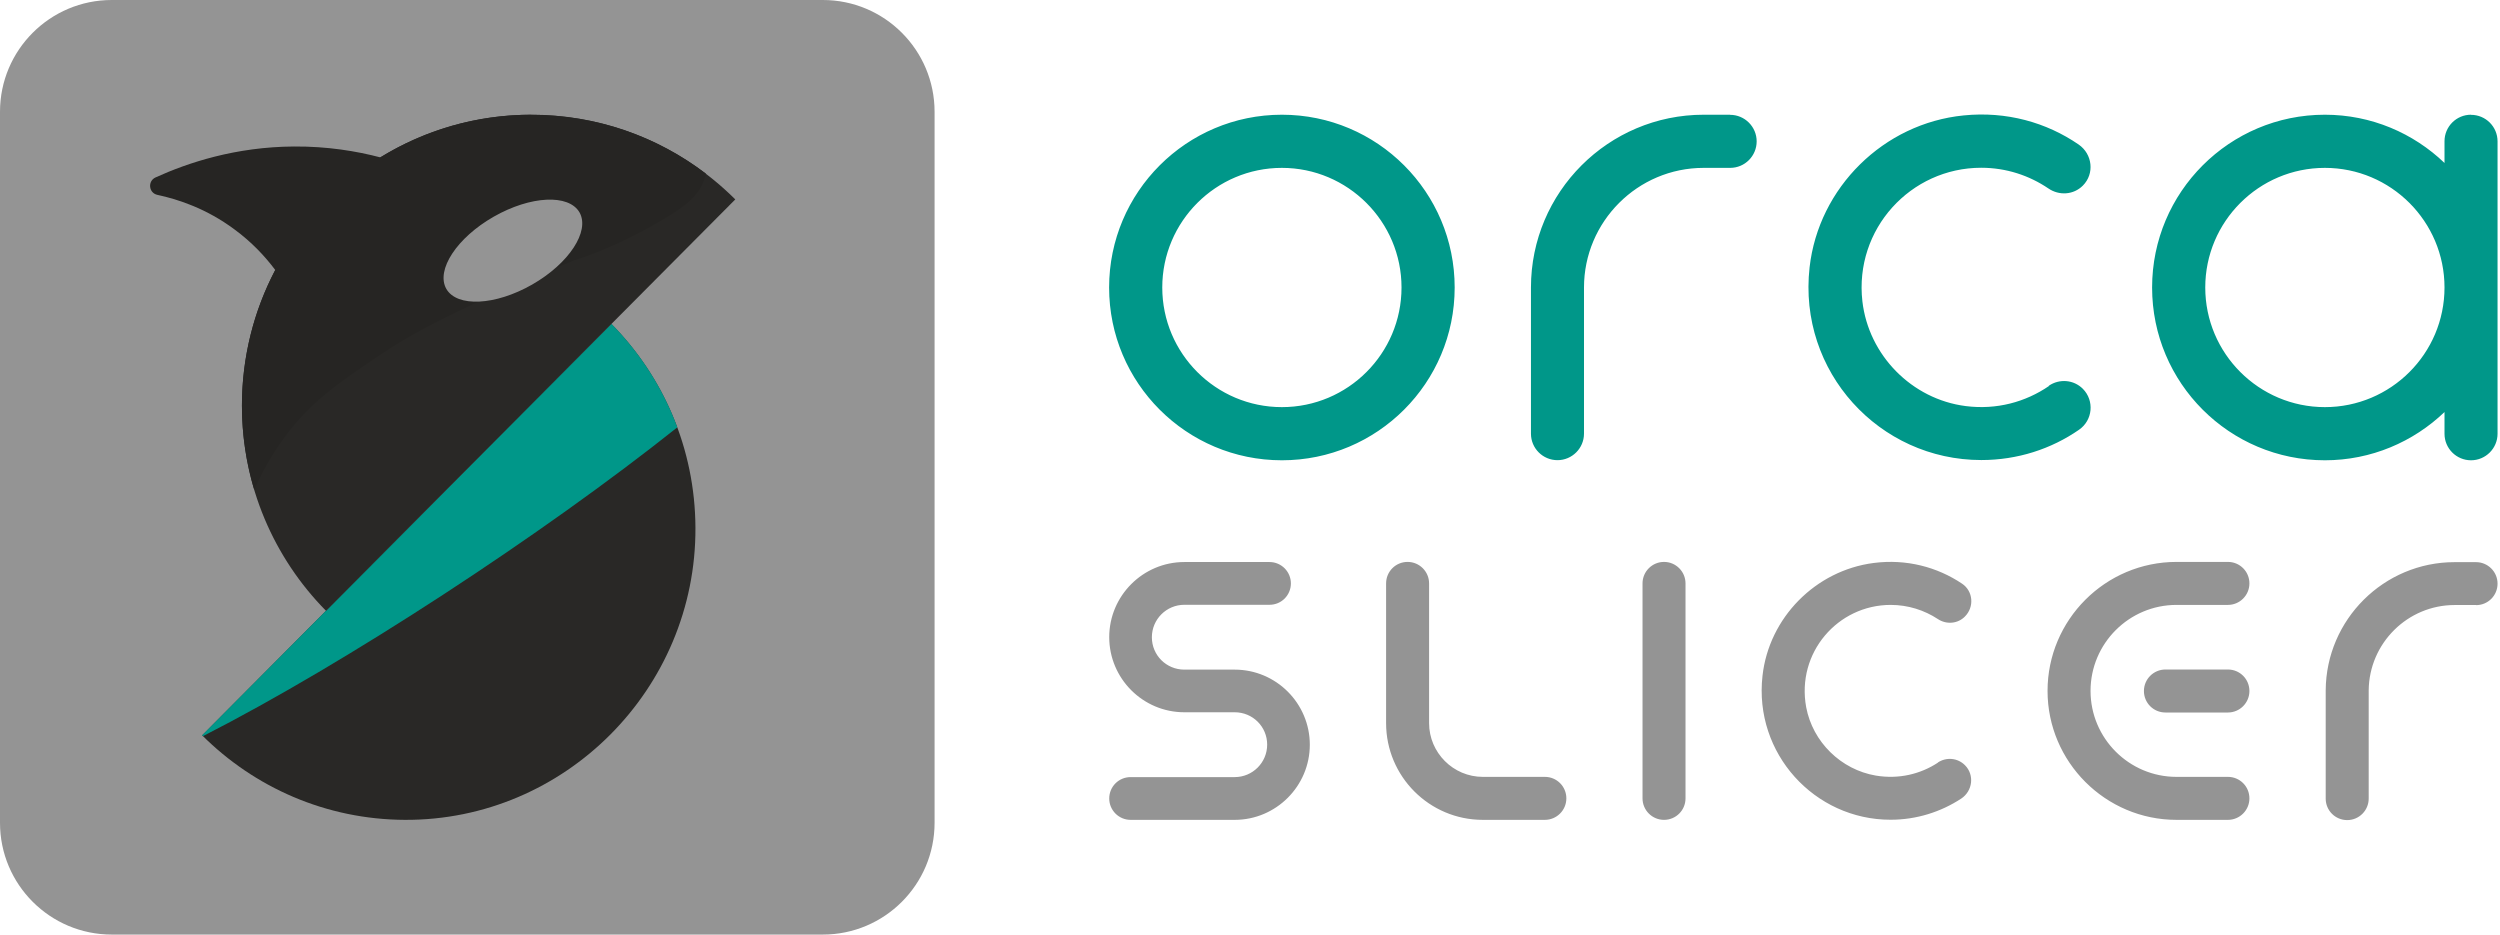
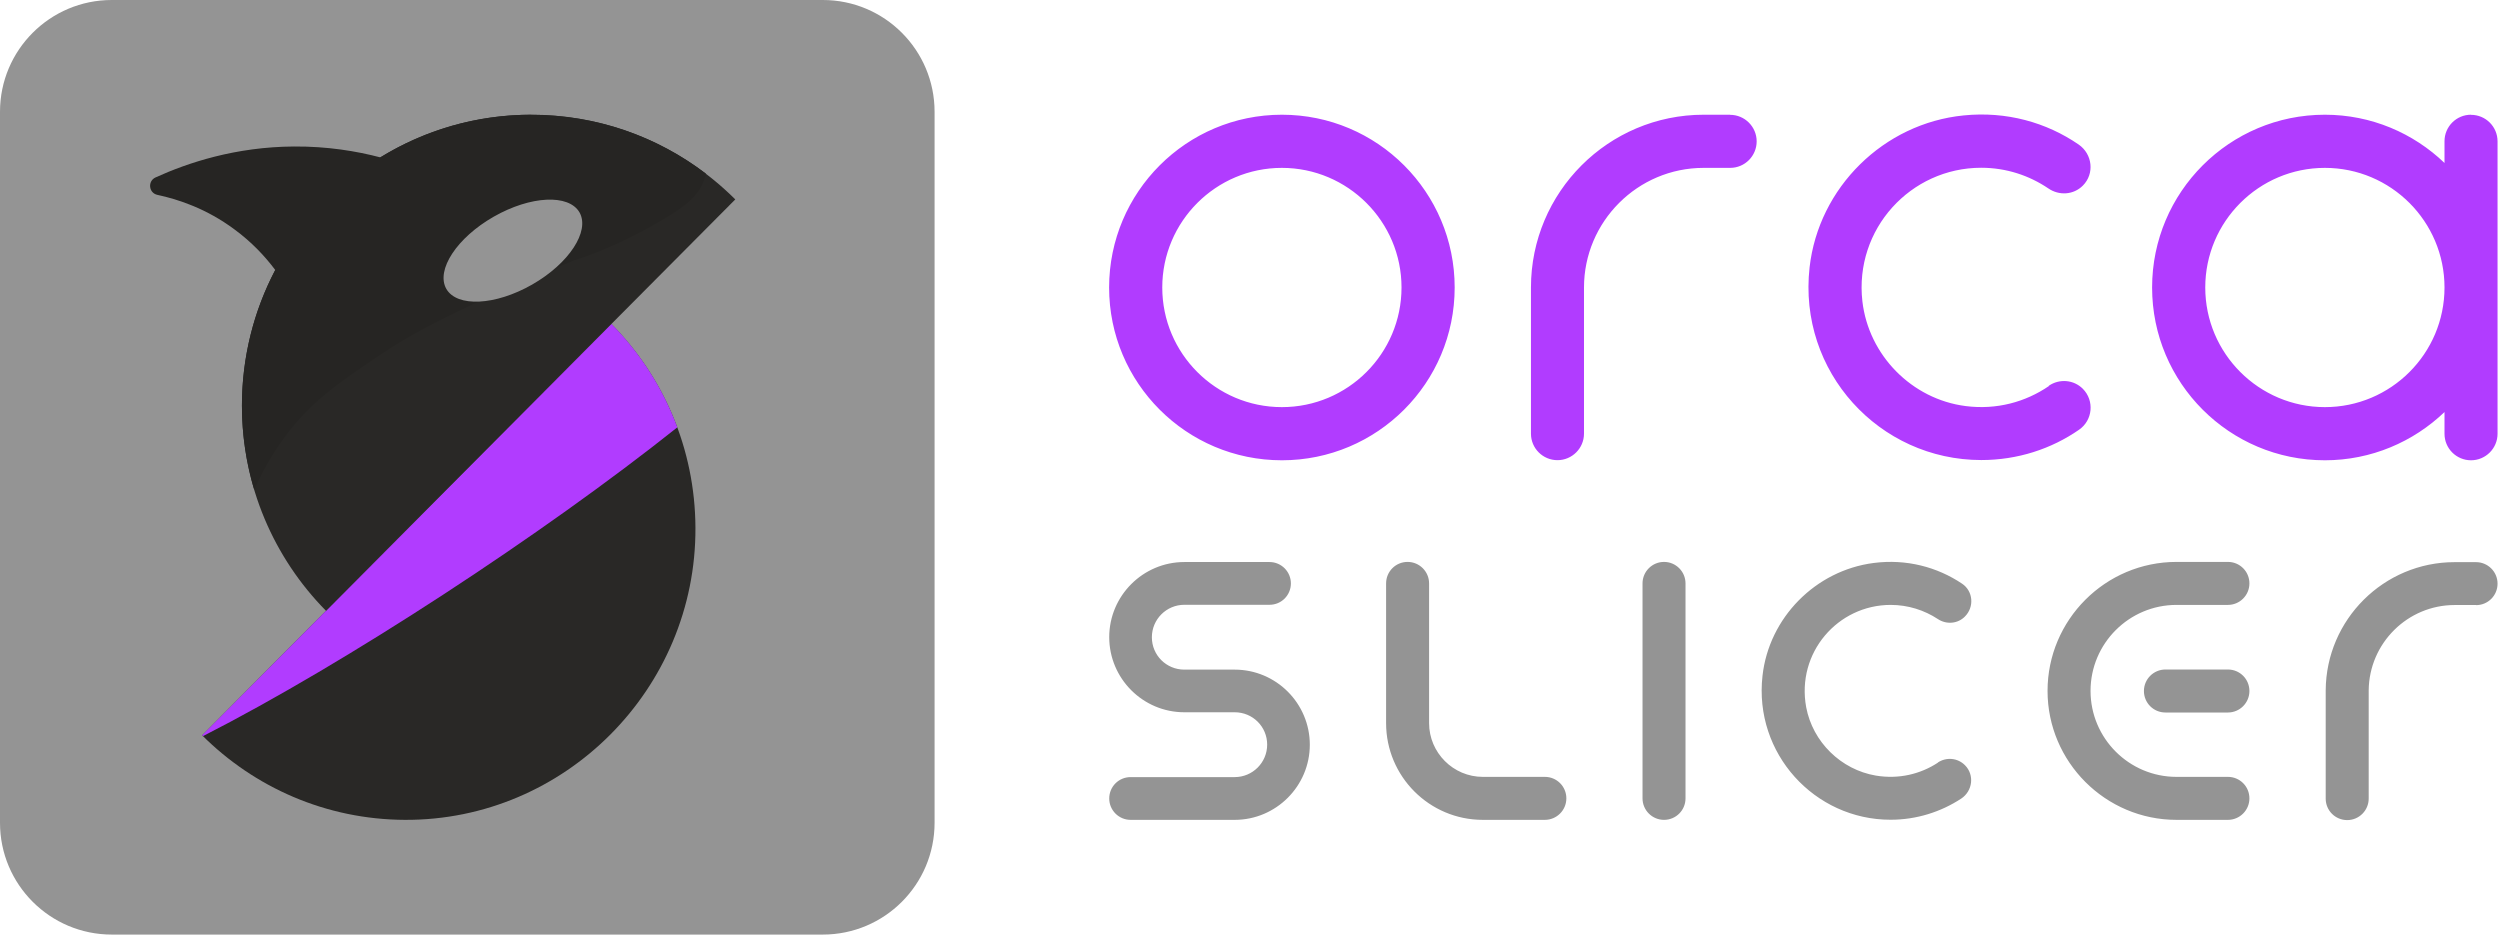
<svg xmlns="http://www.w3.org/2000/svg" id="a" width="214" height="80" viewBox="0 0 214 80">
  <g id="b">
    <g id="c">
      <rect width="80" height="80" rx="9.57" ry="9.57" style="fill:#949494;" />
    </g>
  </g>
  <g id="d">
    <path id="e" d="M17.3,62.94c4.46,4.45,10.59,7.21,17.36,7.24,13.7.06,24.93-11.22,24.87-25-.03-6.81-2.77-12.97-7.2-17.45L17.31,62.94h0Z" style="fill:#292826;" />
  </g>
  <g id="f">
-     <path id="g" d="M52.32,27.73L17.3,62.94s.05.05.08.07c12.27-6.26,29.08-17.26,40.6-26.43-1.24-3.36-3.19-6.38-5.65-8.87" style="fill:#009789;" />
+     <path id="g" d="M52.32,27.73L17.3,62.94s.05.05.08.07c12.27-6.26,29.08-17.26,40.6-26.43-1.24-3.36-3.19-6.38-5.65-8.87" style="fill:#B13CFF;" />
  </g>
  <g id="h">
    <path id="i" d="M45.48,9.82c-13.67,0-24.77,11.15-24.77,24.91,0,6.85,2.75,13.05,7.2,17.56L62.94,17.07c-4.48-4.47-10.65-7.24-17.46-7.24" style="fill:#292826;" />
  </g>
  <g id="j">
    <path id="k" d="M45.48,9.82c-4.74,0-9.17,1.34-12.93,3.65-2.02-.53-4.52-.95-7.39-.93-5,.03-9.08,1.39-11.85,2.65-.69.32-.58,1.33.16,1.49,1.82.39,4.22,1.19,6.59,2.95,1.5,1.1,2.64,2.33,3.5,3.48-1.82,3.47-2.85,7.42-2.85,11.61,0,2.5.37,4.92,1.05,7.2,1.04-2.32,2.14-3.87,2.5-4.36,2.27-3.13,4.68-4.76,8.23-7.15,2.62-1.77,6.26-3.84,16.7-8.14,0,0,3.27-.92,7.65-3.53,1.75-1.04,3.08-2.02,3.5-3.56.03-.11.06-.22.08-.32-4.15-3.17-9.33-5.04-14.95-5.04" style="fill:#262523;" />
  </g>
  <g id="l">
    <path id="m" d="M49.61,18.19c.9,1.61-.91,4.37-4.06,6.17s-6.44,1.96-7.35.36c-.9-1.61.91-4.37,4.06-6.17,3.15-1.8,6.44-1.96,7.35-.36" style="fill:#949494;" />
  </g>
  <path d="M142.44,48.1c-1.01,0-1.84.82-1.84,1.84v18.4c0,1.01.82,1.84,1.84,1.84s1.84-.82,1.84-1.84v-18.4c0-1.01-.82-1.84-1.84-1.84ZM190.71,48.1h-4.4c-6.09,0-11.04,4.96-11.04,11.04s4.96,11.04,11.04,11.04h4.4c1.01,0,1.84-.82,1.84-1.84s-.82-1.84-1.84-1.84h-4.4c-4.06,0-7.36-3.3-7.36-7.36s3.3-7.36,7.36-7.36h4.4c1.01,0,1.84-.82,1.84-1.84s-.82-1.84-1.84-1.84v-.02.02ZM190.71,57.31h-5.35c-1.01,0-1.84.82-1.84,1.84s.82,1.84,1.84,1.84h5.35c1.01,0,1.84-.82,1.84-1.84s-.82-1.84-1.84-1.84ZM105.69,70.18h-8.91c-1.01,0-1.83-.82-1.83-1.83s.81-1.83,1.83-1.83h8.91c1.53,0,2.78-1.24,2.78-2.78s-1.24-2.77-2.78-2.77h-4.31c-3.55,0-6.43-2.89-6.43-6.43s2.89-6.43,6.43-6.43h7.29c1.01,0,1.83.82,1.83,1.83s-.81,1.83-1.83,1.83h-7.29c-1.53,0-2.78,1.24-2.78,2.78s1.24,2.77,2.78,2.77h4.31c3.55,0,6.43,2.89,6.43,6.43s-2.89,6.43-6.43,6.43h0ZM165.89,65.28c-1.49.98-3.35,1.44-5.32,1.11-2.99-.51-5.4-2.88-5.96-5.85-.86-4.67,2.71-8.76,7.23-8.76,1.49,0,2.88.45,4.04,1.21.73.49,1.71.41,2.32-.22h0c.81-.81.71-2.17-.25-2.81-2.12-1.42-4.76-2.13-7.56-1.77-4.98.64-8.97,4.69-9.52,9.66-.75,6.65,4.46,12.32,10.96,12.32,2.23,0,4.31-.67,6.05-1.81.98-.65,1.15-2.03.32-2.86h0c-.63-.63-1.59-.71-2.32-.23h.01ZM132.24,66.5h-5.31c-2.53,0-4.6-2.07-4.6-4.6v-11.96c0-1.01-.82-1.84-1.84-1.84s-1.84.82-1.84,1.84v11.96c0,4.57,3.71,8.28,8.28,8.28h5.31c1.01,0,1.84-.82,1.84-1.84s-.82-1.84-1.84-1.84h0ZM211.96,51.79h-1.84c-4.03,0-7.32,3.27-7.36,7.3v9.27c0,1.01-.82,1.84-1.84,1.84s-1.84-.82-1.84-1.84v-9.27c.04-6.06,4.98-10.97,11.03-10.97h1.84c1.01,0,1.84.82,1.84,1.84s-.82,1.84-1.84,1.84h0Z" style="fill:#949494;" />
-   <path d="M109.73,14.37c5.64,0,10.24,4.59,10.24,10.24s-4.59,10.24-10.24,10.24-10.24-4.59-10.24-10.24,4.59-10.24,10.24-10.24M109.73,9.82c-8.16,0-14.79,6.62-14.79,14.79s6.62,14.79,14.79,14.79,14.79-6.62,14.79-14.79-6.62-14.79-14.79-14.79h0ZM211.52,9.82c-1.26,0-2.27,1.02-2.27,2.27v1.86c-2.66-2.55-6.26-4.13-10.24-4.13-8.16,0-14.79,6.62-14.79,14.79s6.62,14.79,14.79,14.79c3.97,0,7.58-1.58,10.24-4.13v1.86c0,1.26,1.02,2.27,2.27,2.27s2.27-1.02,2.27-2.27V12.1c0-1.26-1.02-2.27-2.27-2.27h0ZM199.01,34.85c-5.64,0-10.24-4.59-10.24-10.24s4.59-10.24,10.24-10.24,10.24,4.59,10.24,10.24-4.59,10.24-10.24,10.24ZM148.11,9.82h-2.27c-8.16,0-14.79,6.62-14.79,14.79v12.51c0,1.26,1.02,2.27,2.27,2.27s2.27-1.02,2.27-2.27v-12.51c0-5.64,4.59-10.24,10.24-10.24h2.27c1.26,0,2.27-1.02,2.27-2.27s-1.02-2.27-2.27-2.27h0ZM175.38,33.05c-1.99,1.36-4.47,2.05-7.12,1.71-4.61-.59-8.31-4.35-8.84-8.97-.7-6.18,4.13-11.43,10.17-11.43,2.14,0,4.11.66,5.75,1.77.92.63,2.15.56,2.95-.24h0c1.02-1.02.83-2.7-.36-3.52-2.75-1.89-6.18-2.86-9.84-2.49-6.85.68-12.42,6.17-13.19,13.01-1,8.93,5.97,16.49,14.7,16.49,3.11,0,5.99-.95,8.36-2.59,1.18-.81,1.34-2.49.33-3.51h0c-.78-.78-2-.88-2.91-.26v.02h0Z" style="fill:#009789;" />
+   <path d="M109.73,14.37c5.64,0,10.24,4.59,10.24,10.24s-4.59,10.24-10.24,10.24-10.24-4.59-10.24-10.24,4.59-10.24,10.24-10.24M109.73,9.82c-8.16,0-14.79,6.62-14.79,14.79s6.62,14.79,14.79,14.79,14.79-6.62,14.79-14.79-6.62-14.79-14.79-14.79h0ZM211.52,9.82c-1.26,0-2.27,1.02-2.27,2.27v1.86c-2.66-2.55-6.26-4.13-10.24-4.13-8.16,0-14.79,6.62-14.79,14.79s6.62,14.79,14.79,14.79c3.97,0,7.58-1.58,10.24-4.13v1.86c0,1.26,1.02,2.27,2.27,2.27s2.27-1.02,2.27-2.27V12.1c0-1.26-1.02-2.27-2.27-2.27h0ZM199.01,34.85c-5.64,0-10.24-4.59-10.24-10.24s4.59-10.24,10.24-10.24,10.24,4.59,10.24,10.24-4.59,10.24-10.24,10.24ZM148.11,9.82h-2.27c-8.16,0-14.79,6.62-14.79,14.79v12.51c0,1.26,1.02,2.27,2.27,2.27s2.27-1.02,2.27-2.27v-12.51c0-5.64,4.59-10.24,10.24-10.24h2.27c1.26,0,2.27-1.02,2.27-2.27s-1.02-2.27-2.27-2.27h0ZM175.38,33.05c-1.99,1.36-4.47,2.05-7.12,1.71-4.61-.59-8.31-4.35-8.84-8.97-.7-6.18,4.13-11.43,10.17-11.43,2.14,0,4.11.66,5.75,1.77.92.63,2.15.56,2.95-.24h0c1.02-1.02.83-2.7-.36-3.52-2.75-1.89-6.18-2.86-9.84-2.49-6.85.68-12.42,6.17-13.19,13.01-1,8.93,5.97,16.49,14.7,16.49,3.11,0,5.99-.95,8.36-2.59,1.18-.81,1.34-2.49.33-3.51h0c-.78-.78-2-.88-2.91-.26v.02h0Z" style="fill:#B13CFF;" />
</svg>
